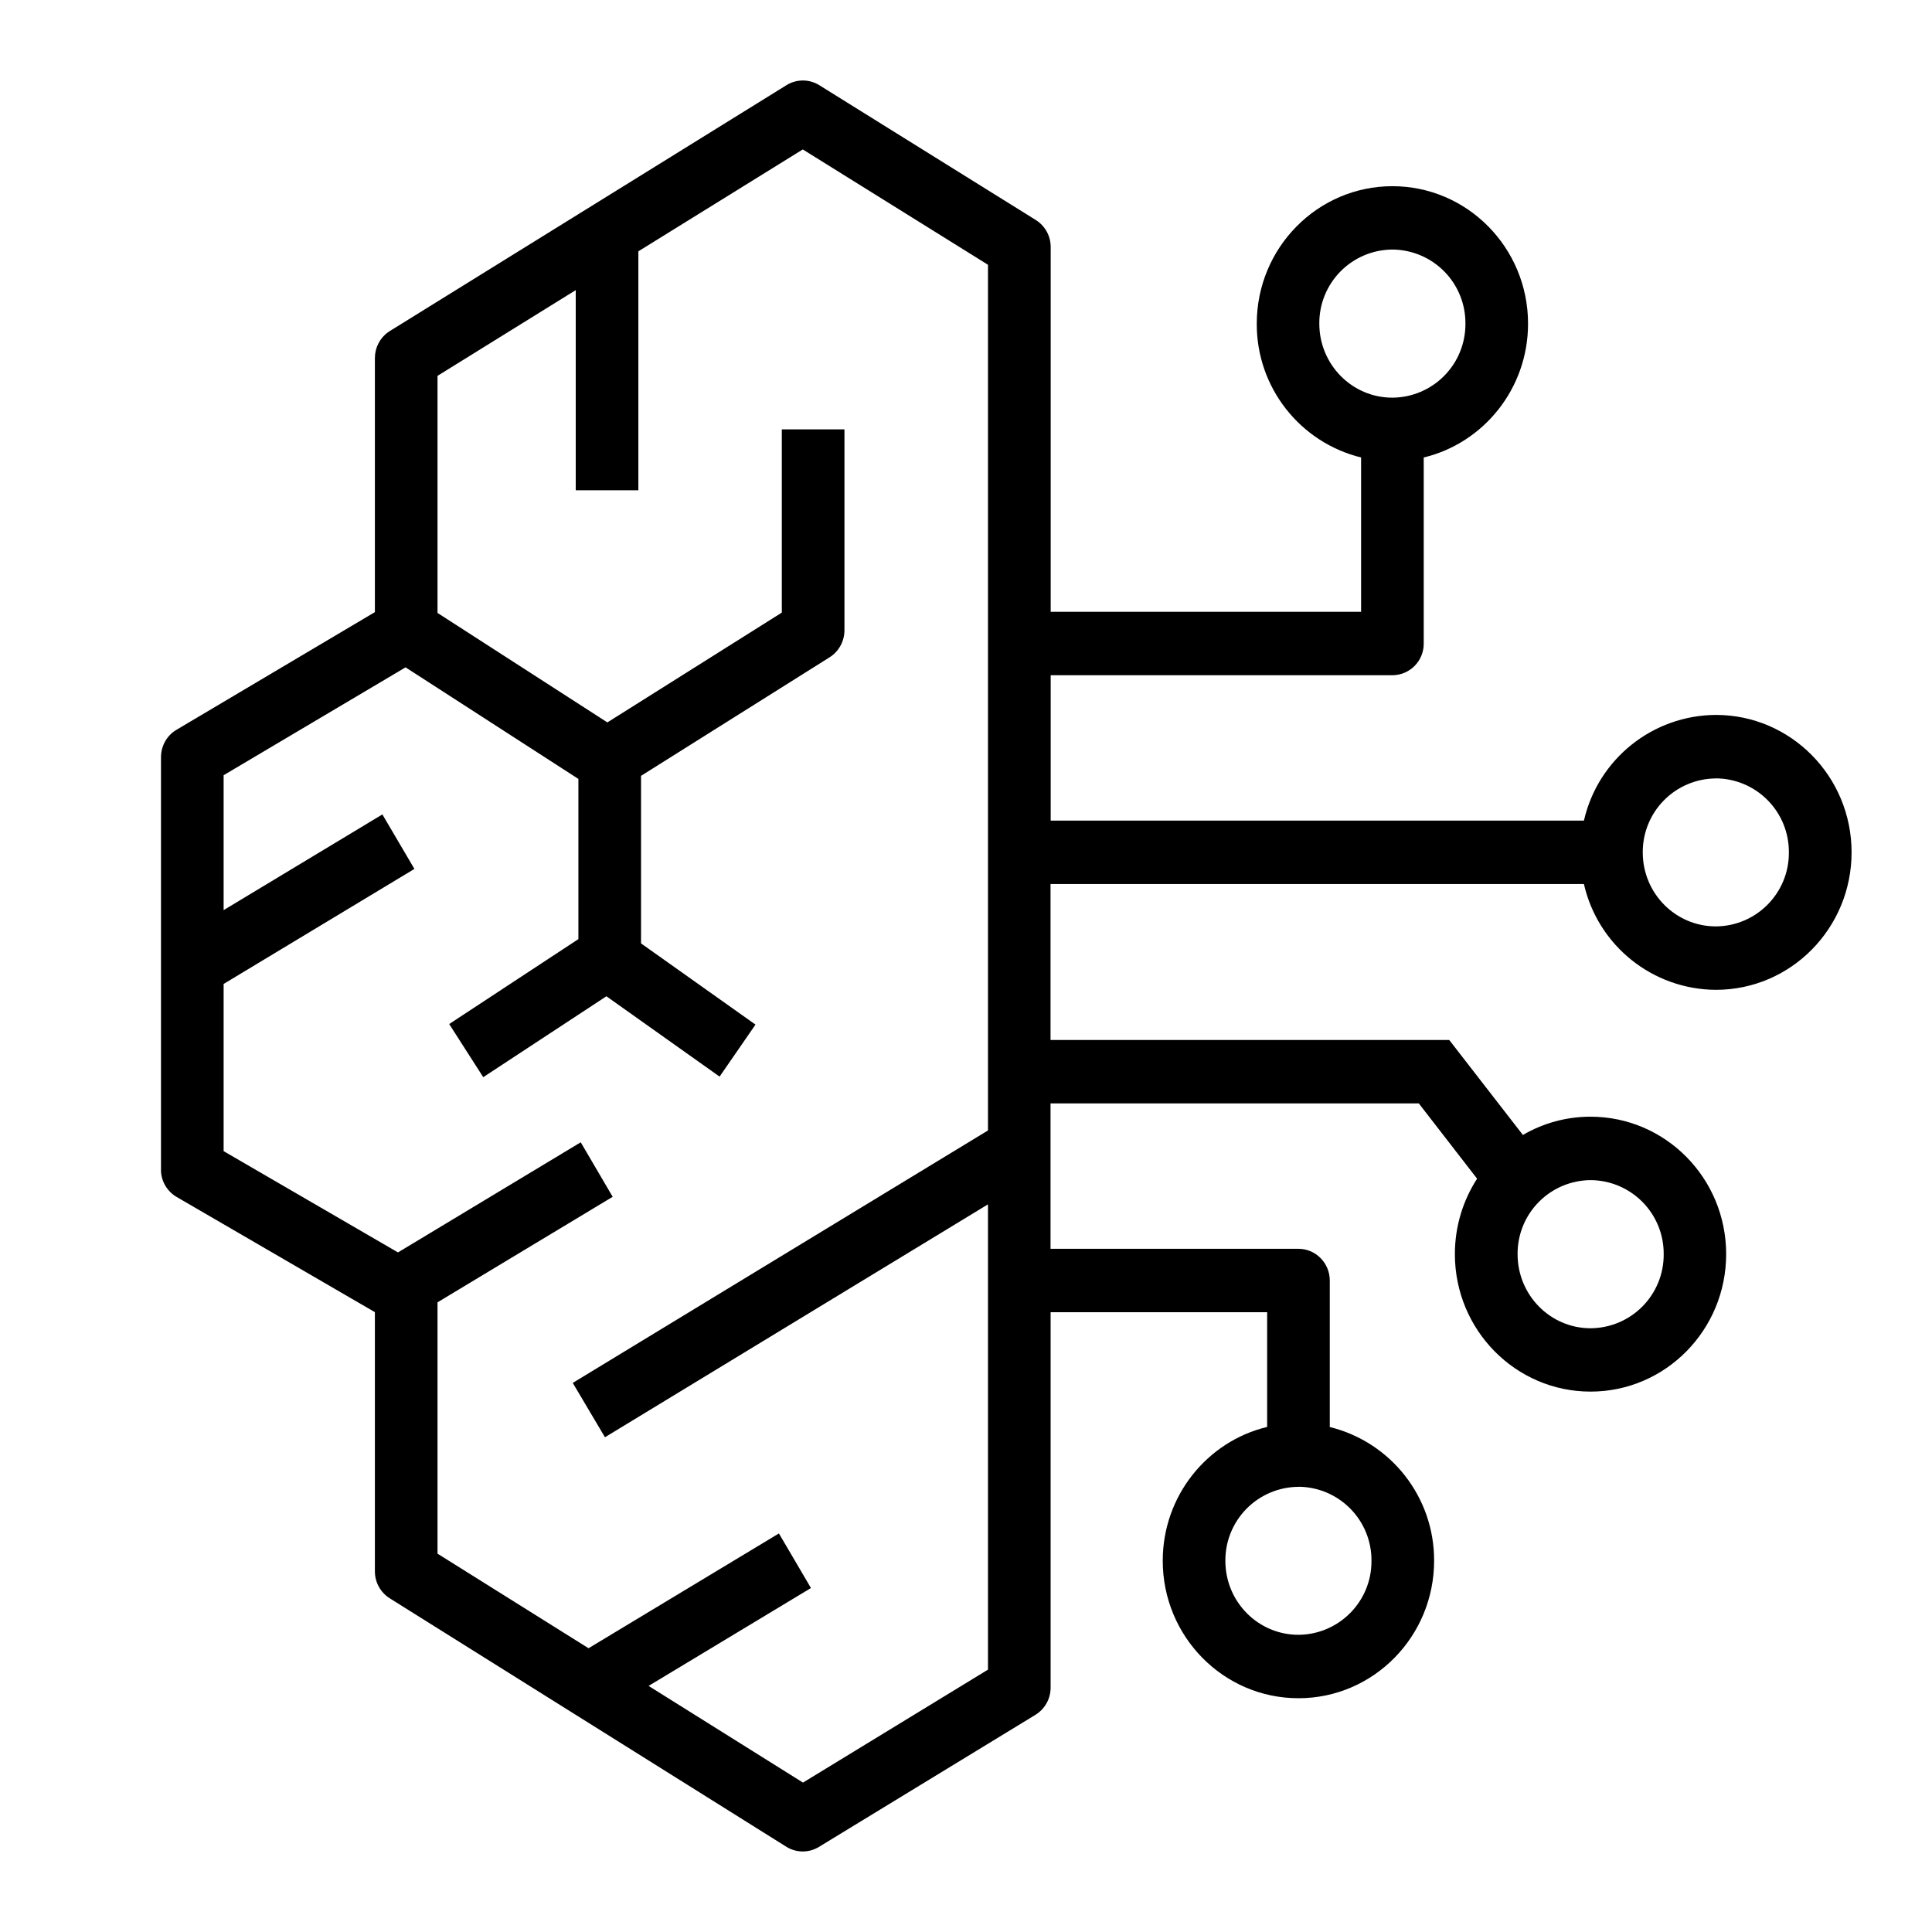
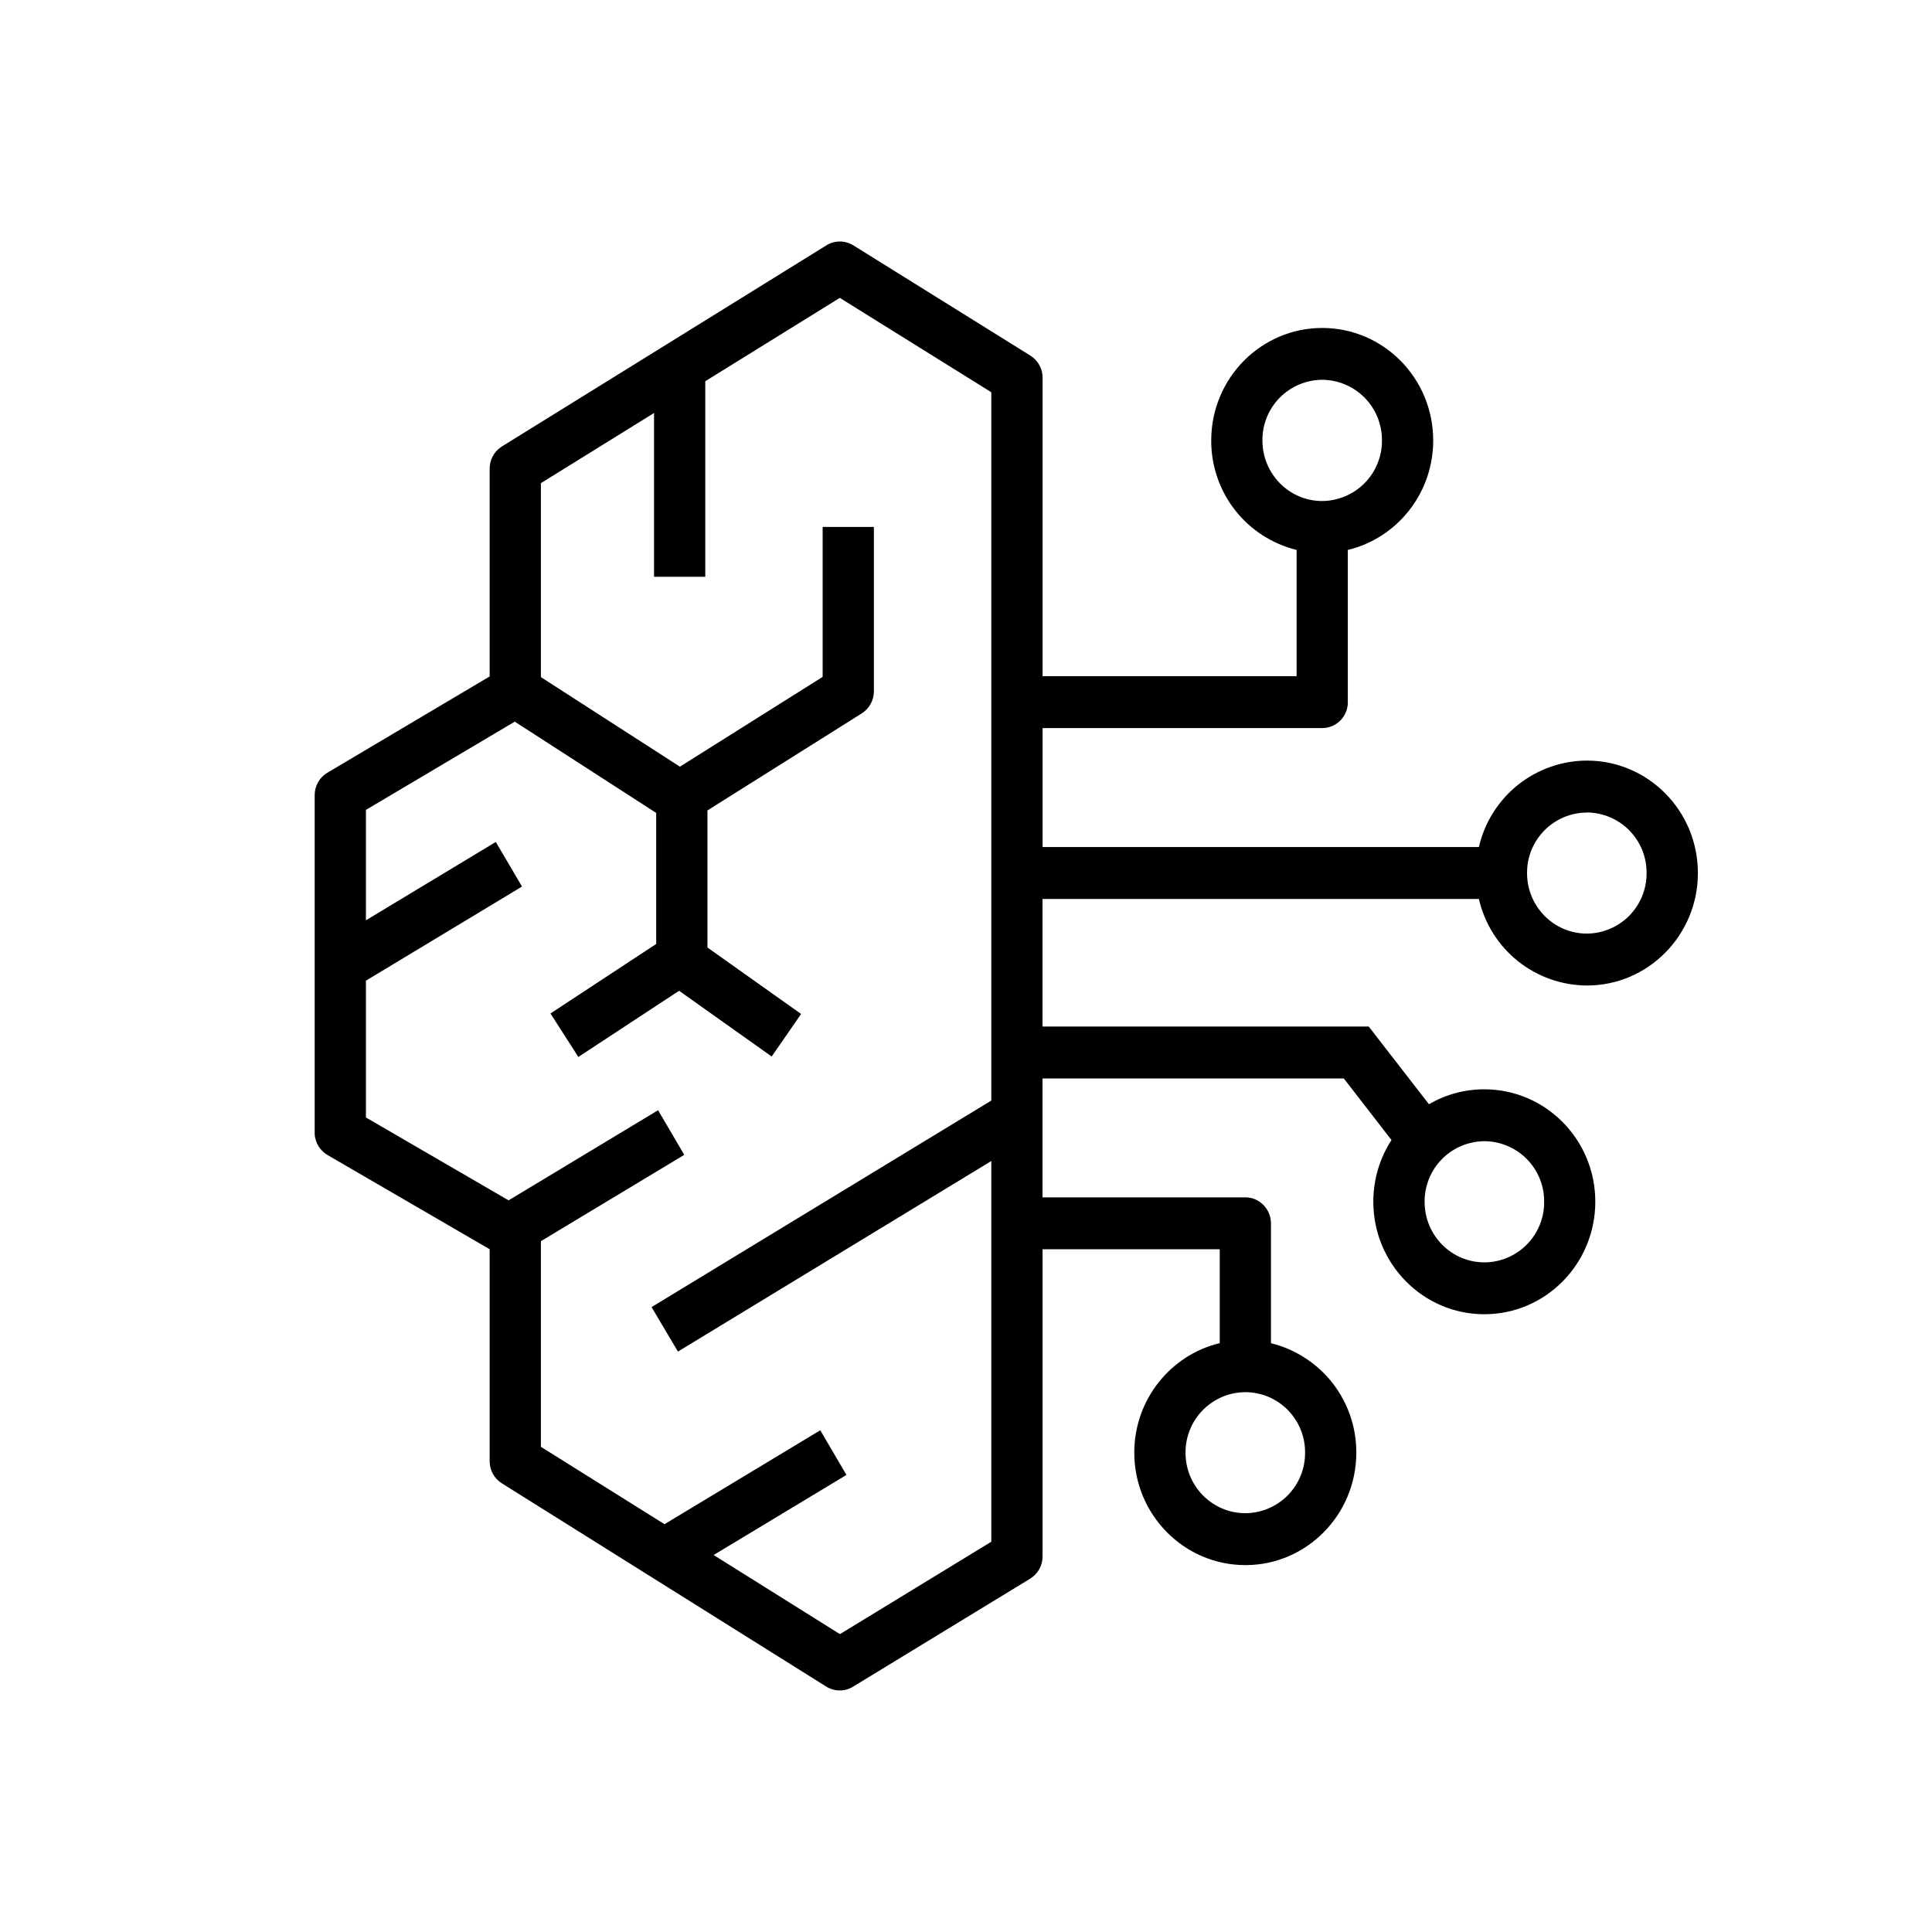
- <svg xmlns="http://www.w3.org/2000/svg" fill="currentColor" fill-rule="evenodd" viewBox="0 0 24 24">
-   <path d="M13.05 15.513h3.08c.214 0 .389.177.389.394v1.82a1.704 1.704 0 011.296 1.661c0 .943-.755 1.708-1.685 1.708-.931 0-1.686-.765-1.686-1.708 0-.807.554-1.484 1.297-1.662v-1.425h-2.69v4.663a.395.395 0 01-.188.338l-2.69 1.641a.385.385 0 01-.405-.002l-4.926-3.086a.395.395 0 01-.185-.336V16.3L2.196 14.87A.395.395 0 012 14.555L2 14.528V9.406c0-.14.073-.27.192-.34l2.465-1.462V4.448c0-.129.062-.249.165-.322l.021-.014L9.77 1.058a.385.385 0 01.407 0l2.69 1.675a.395.395 0 01.185.336V7.6h3.856V5.683a1.704 1.704 0 01-1.296-1.662c0-.943.755-1.708 1.685-1.708.931 0 1.685.765 1.685 1.708 0 .807-.553 1.484-1.296 1.662v2.311a.391.391 0 01-.389.394h-4.245v1.806h6.624a1.69 1.69 0 011.64-1.313c.93 0 1.685.764 1.685 1.707 0 .943-.754 1.708-1.685 1.708a1.69 1.69 0 01-1.64-1.314H13.05v1.937h4.953l.915 1.18a1.66 1.66 0 01.84-.227c.931 0 1.685.764 1.685 1.707 0 .943-.754 1.708-1.685 1.708-.93 0-1.685-.765-1.685-1.708 0-.346.102-.668.276-.937l-.724-.935H13.05v1.806zM9.973 1.856L7.93 3.122V6.09h-.778V3.604L5.435 4.669v2.945l2.11 1.36L9.712 7.61V5.334h.778V7.83c0 .136-.07.263-.184.335L7.963 9.638v2.081l1.422 1.009-.446.646-1.406-.998-1.53 1.005-.423-.66 1.605-1.055v-1.99L5.038 8.29l-2.26 1.34v1.676l1.972-1.189.398.677-2.37 1.429V14.3l2.166 1.258 2.27-1.368.397.677-2.176 1.311V19.3l1.876 1.175 2.365-1.426.398.678-2.017 1.216 1.918 1.201 2.298-1.403v-5.78l-4.758 2.893-.4-.675 5.158-3.136V3.289L9.972 1.856zM16.13 18.47a.913.913 0 00-.908.92c0 .507.406.918.908.918a.913.913 0 00.907-.919.913.913 0 00-.907-.92zm3.63-3.81a.913.913 0 00-.908.92c0 .508.406.92.907.92a.913.913 0 00.908-.92.913.913 0 00-.908-.92zm1.555-4.99a.913.913 0 00-.908.92c0 .507.407.918.908.918a.913.913 0 00.907-.919.913.913 0 00-.907-.92zM17.296 3.1a.913.913 0 00-.907.92c0 .508.406.92.907.92a.913.913 0 00.908-.92.913.913 0 00-.908-.92z" />
+ <svg xmlns="http://www.w3.org/2000/svg" width="24" height="24" viewBox="0 0 40 40">
+   <path d="M21.584 24.79H25.784C26.075 24.79 26.314 25.032 26.314 25.328V27.81C26.82 27.934 27.269 28.226 27.59 28.636C27.91 29.047 28.083 29.554 28.081 30.075C28.081 31.36 27.052 32.404 25.784 32.404C24.514 32.404 23.484 31.36 23.484 30.075C23.484 28.974 24.24 28.051 25.253 27.808V25.865H21.585V32.224C21.585 32.316 21.562 32.407 21.517 32.488C21.472 32.568 21.407 32.636 21.328 32.685L17.66 34.922C17.577 34.973 17.481 35 17.384 34.999C17.286 34.999 17.191 34.971 17.108 34.92L10.391 30.711C10.313 30.663 10.249 30.595 10.205 30.515C10.161 30.435 10.138 30.345 10.138 30.253V25.864L6.782 23.914C6.706 23.869 6.642 23.807 6.595 23.732C6.549 23.657 6.521 23.572 6.515 23.484V23.447V16.463C6.515 16.272 6.615 16.094 6.777 15.999L10.138 14.005V9.702C10.138 9.526 10.223 9.362 10.363 9.263L10.392 9.243L17.111 5.079C17.194 5.027 17.29 5 17.388 5C17.486 5 17.582 5.027 17.666 5.079L21.334 7.363C21.412 7.412 21.475 7.479 21.519 7.559C21.564 7.64 21.587 7.73 21.586 7.821V14H26.845V11.386C26.338 11.261 25.889 10.97 25.568 10.559C25.248 10.148 25.075 9.641 25.077 9.119C25.077 7.833 26.107 6.79 27.375 6.79C28.645 6.79 29.673 7.833 29.673 9.119C29.673 10.22 28.919 11.143 27.905 11.386V14.537C27.906 14.607 27.893 14.677 27.866 14.742C27.84 14.807 27.801 14.866 27.752 14.916C27.702 14.966 27.644 15.005 27.579 15.033C27.514 15.06 27.445 15.074 27.375 15.074H21.586V17.537H30.619C30.735 17.03 31.019 16.577 31.425 16.252C31.831 15.927 32.335 15.749 32.855 15.747C34.124 15.747 35.153 16.788 35.153 18.075C35.153 19.36 34.125 20.404 32.855 20.404C32.335 20.401 31.831 20.223 31.425 19.898C31.019 19.572 30.735 19.119 30.619 18.612H21.584V21.253H28.338L29.585 22.862C29.933 22.659 30.328 22.552 30.731 22.553C32 22.553 33.029 23.595 33.029 24.88C33.029 26.166 32 27.21 30.731 27.21C29.463 27.21 28.433 26.166 28.433 24.88C28.433 24.409 28.572 23.97 28.809 23.603L27.822 22.328H21.584V24.79ZM17.387 6.167L14.602 7.893V11.941H13.541V8.551L11.199 10.003V14.019L14.077 15.873L17.032 14.014V10.91H18.093V14.313C18.093 14.499 17.997 14.672 17.842 14.77L14.647 16.779V19.617L16.586 20.993L15.977 21.874L14.06 20.513L11.974 21.883L11.397 20.983L13.586 19.544V16.831L10.658 14.941L7.576 16.768V19.054L10.265 17.432L10.808 18.355L7.576 20.304V23.136L10.53 24.852L13.625 22.986L14.167 23.91L11.199 25.697V29.955L13.758 31.557L16.983 29.612L17.525 30.537L14.775 32.195L17.39 33.833L20.524 31.92V24.038L14.036 27.983L13.49 27.062L20.524 22.786V8.121L17.387 6.167ZM25.784 28.823C25.62 28.824 25.458 28.857 25.307 28.92C25.156 28.984 25.019 29.077 24.904 29.193C24.789 29.31 24.698 29.448 24.637 29.599C24.575 29.751 24.544 29.914 24.545 30.077C24.545 30.769 25.099 31.329 25.784 31.329C25.947 31.328 26.109 31.295 26.259 31.231C26.41 31.168 26.547 31.075 26.662 30.959C26.776 30.842 26.867 30.704 26.929 30.553C26.99 30.402 27.021 30.239 27.02 30.076C27.022 29.912 26.991 29.75 26.929 29.599C26.868 29.447 26.777 29.309 26.662 29.192C26.547 29.076 26.41 28.983 26.26 28.919C26.109 28.856 25.947 28.824 25.784 28.823ZM30.734 23.627C30.57 23.628 30.408 23.661 30.257 23.725C30.106 23.788 29.969 23.881 29.854 23.998C29.739 24.114 29.648 24.252 29.587 24.404C29.525 24.556 29.494 24.718 29.495 24.882C29.495 25.575 30.049 26.136 30.732 26.136C30.896 26.136 31.058 26.102 31.209 26.039C31.36 25.975 31.497 25.883 31.612 25.766C31.727 25.649 31.817 25.511 31.879 25.36C31.941 25.208 31.972 25.046 31.97 24.882C31.972 24.718 31.941 24.556 31.879 24.404C31.817 24.252 31.727 24.114 31.612 23.998C31.497 23.881 31.36 23.788 31.209 23.725C31.058 23.661 30.897 23.628 30.734 23.627ZM32.854 16.823C32.69 16.823 32.528 16.857 32.377 16.92C32.227 16.984 32.09 17.076 31.975 17.193C31.86 17.31 31.769 17.448 31.707 17.599C31.646 17.751 31.615 17.913 31.616 18.077C31.616 18.769 32.171 19.329 32.854 19.329C33.018 19.328 33.179 19.295 33.33 19.231C33.481 19.168 33.617 19.075 33.732 18.959C33.847 18.842 33.938 18.704 33.999 18.553C34.061 18.401 34.092 18.239 34.091 18.076C34.092 17.912 34.061 17.75 34 17.598C33.938 17.447 33.847 17.309 33.733 17.192C33.618 17.076 33.481 16.983 33.33 16.919C33.179 16.856 33.018 16.822 32.854 16.821V16.823ZM27.374 7.863C27.21 7.864 27.048 7.898 26.897 7.961C26.747 8.025 26.61 8.118 26.495 8.234C26.38 8.351 26.29 8.489 26.228 8.64C26.166 8.792 26.136 8.954 26.137 9.118C26.137 9.811 26.69 10.373 27.374 10.373C27.537 10.372 27.699 10.338 27.85 10.275C28.001 10.211 28.138 10.119 28.253 10.002C28.368 9.886 28.459 9.748 28.52 9.596C28.582 9.444 28.613 9.282 28.612 9.118C28.613 8.954 28.582 8.792 28.52 8.64C28.459 8.488 28.368 8.35 28.253 8.234C28.138 8.117 28.001 8.025 27.85 7.961C27.699 7.897 27.537 7.864 27.374 7.863Z" fill="currentColor" />
</svg>
